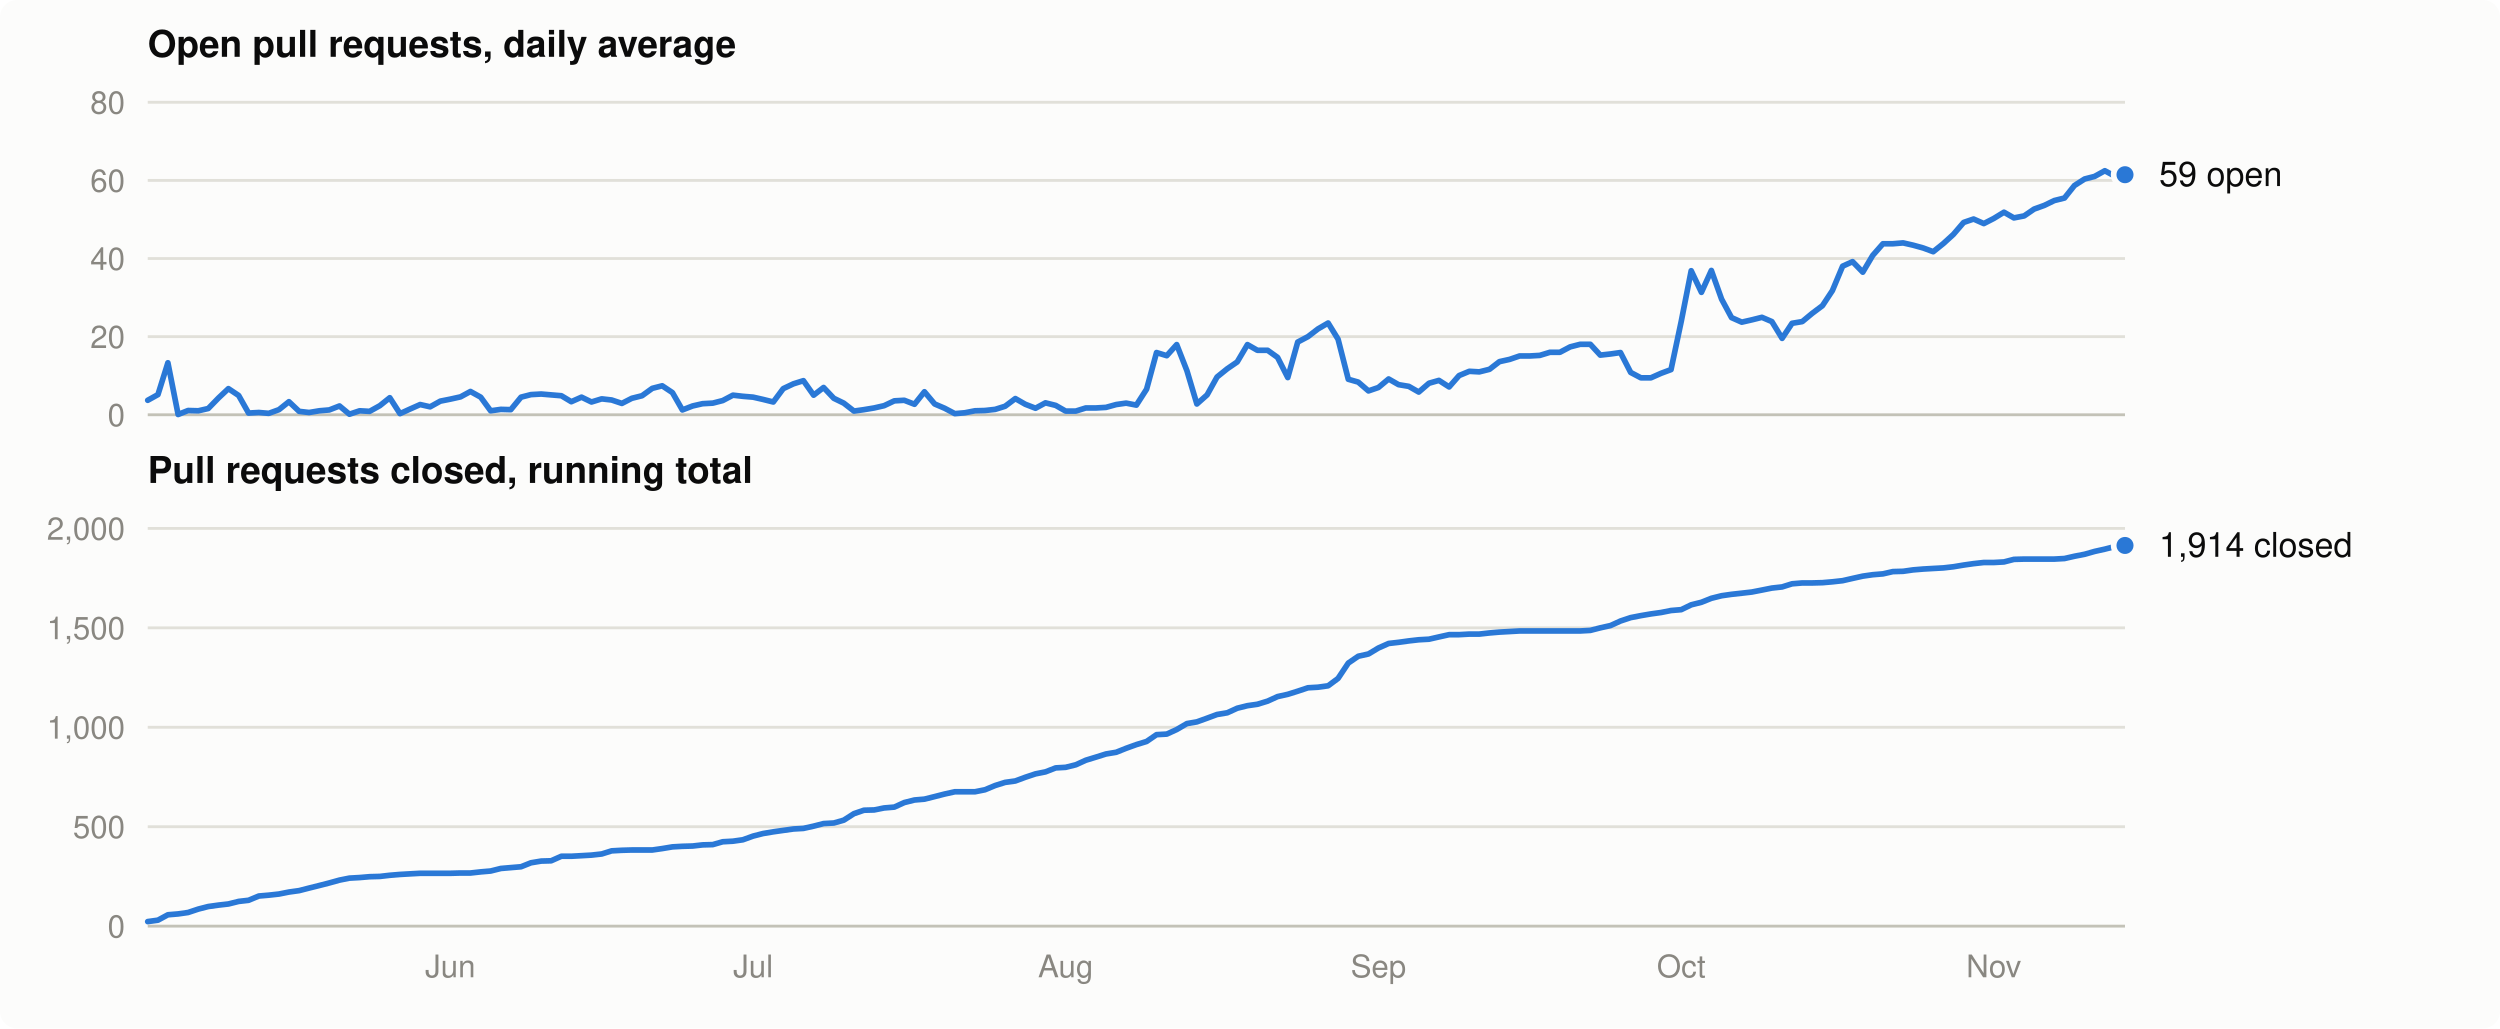
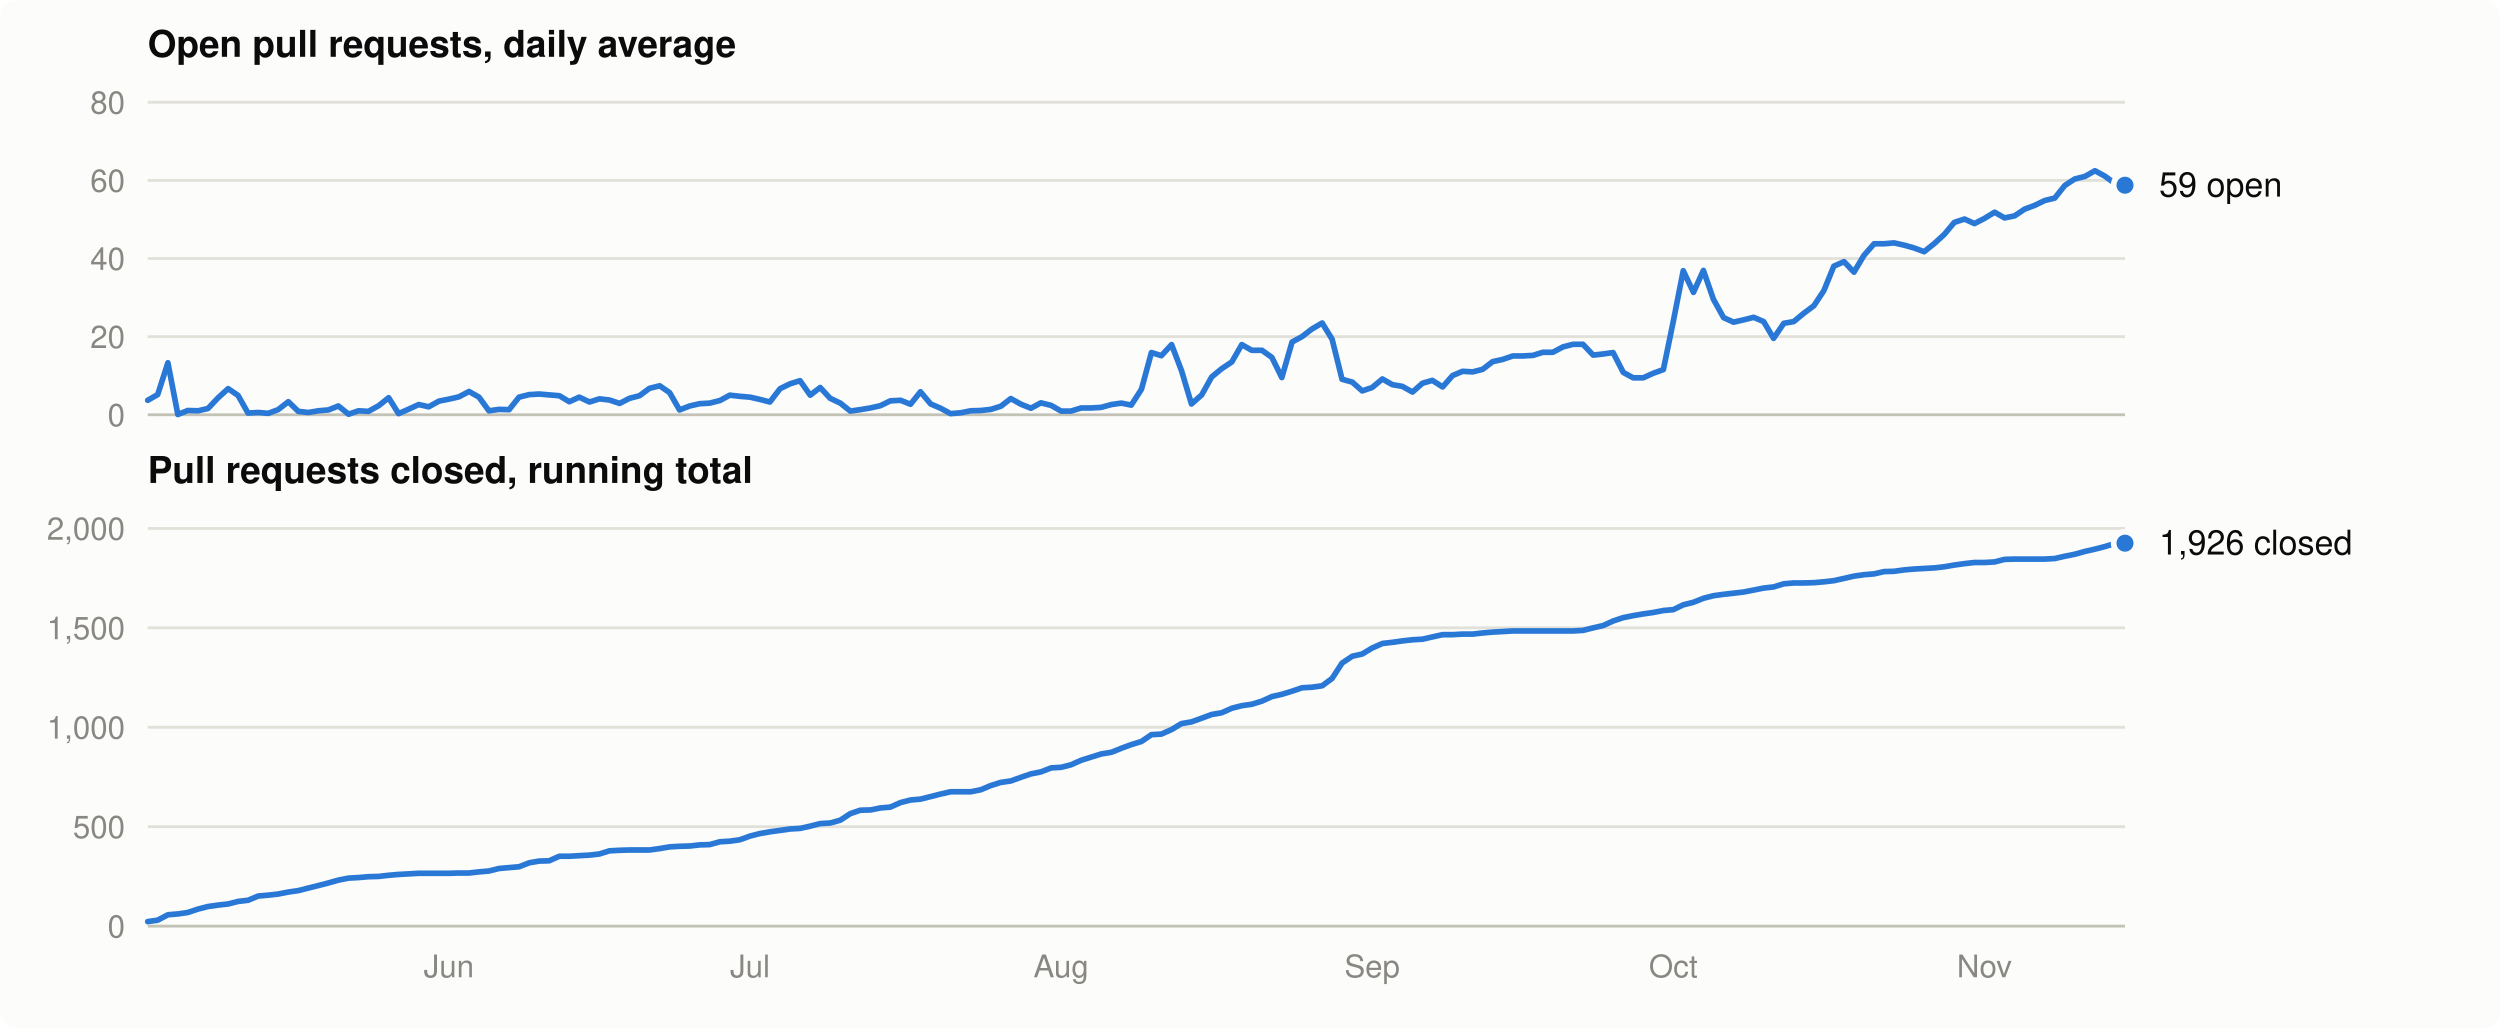
<svg xmlns="http://www.w3.org/2000/svg" width="880" height="362" viewBox="0 0 880 362" role="img" aria-labelledby="t d" font-family="-apple-system, BlinkMacSystemFont, 'Segoe UI', Helvetica, Arial, sans-serif">
  <rect width="100%" height="100%" rx="6" fill="#fcfcfb" />
  <text x="52.0" y="20.0" fill="#0b0b0b" font-size="13" font-weight="600" text-anchor="start">Open pull requests, daily average</text>
  <line x1="52" y1="146.0" x2="748" y2="146.0" stroke="#c3c2b7" stroke-width="1" />
  <text x="44.0" y="150.0" fill="#898781" font-size="11" font-weight="400" text-anchor="end">0</text>
  <line x1="52" y1="118.5" x2="748" y2="118.5" stroke="#e1e0d9" stroke-width="1" />
  <text x="44.0" y="122.5" fill="#898781" font-size="11" font-weight="400" text-anchor="end">20</text>
  <line x1="52" y1="91.0" x2="748" y2="91.0" stroke="#e1e0d9" stroke-width="1" />
  <text x="44.0" y="95.0" fill="#898781" font-size="11" font-weight="400" text-anchor="end">40</text>
  <line x1="52" y1="63.5" x2="748" y2="63.5" stroke="#e1e0d9" stroke-width="1" />
  <text x="44.0" y="67.5" fill="#898781" font-size="11" font-weight="400" text-anchor="end">60</text>
  <line x1="52" y1="36.0" x2="748" y2="36.0" stroke="#e1e0d9" stroke-width="1" />
  <text x="44.0" y="40.0" fill="#898781" font-size="11" font-weight="400" text-anchor="end">80</text>
-   <path d="M52.0,140.9 L55.6,138.9 L59.1,127.7 L62.7,145.9 L66.2,144.5 L69.8,144.6 L73.3,143.8 L76.9,140.1 L80.4,136.8 L84.0,139.2 L87.5,145.4 L91.1,145.2 L94.6,145.5 L98.2,144.2 L101.7,141.4 L105.3,144.8 L108.8,145.2 L112.4,144.6 L115.9,144.3 L119.5,142.9 L123.0,145.8 L126.6,144.6 L130.1,144.8 L133.7,142.8 L137.2,140.0 L140.8,145.6 L144.3,144.0 L147.9,142.4 L151.4,143.2 L155.0,141.2 L158.5,140.5 L162.1,139.7 L165.6,137.8 L169.2,139.8 L172.7,144.6 L176.3,144.1 L179.8,144.2 L183.4,139.8 L186.9,138.9 L190.5,138.7 L194.0,139.0 L197.6,139.3 L201.1,141.4 L204.7,139.8 L208.2,141.5 L211.8,140.4 L215.3,140.8 L218.9,142.0 L222.4,140.2 L226.0,139.3 L229.6,136.7 L233.1,135.8 L236.7,138.2 L240.2,144.3 L243.8,142.9 L247.3,142.1 L250.9,141.9 L254.4,141.0 L258.0,139.1 L261.5,139.5 L265.1,139.8 L268.6,140.6 L272.2,141.5 L275.7,136.8 L279.3,135.1 L282.8,134.0 L286.4,139.1 L289.9,136.4 L293.5,140.2 L297.0,141.9 L300.6,144.7 L304.1,144.2 L307.7,143.6 L311.2,142.8 L314.8,141.1 L318.3,140.9 L321.9,142.3 L325.4,137.9 L329.0,142.2 L332.5,143.7 L336.1,145.6 L339.6,145.3 L343.2,144.6 L346.7,144.5 L350.3,144.1 L353.8,143.0 L357.4,140.3 L360.9,142.3 L364.5,143.7 L368.0,141.8 L371.6,142.7 L375.1,144.7 L378.7,144.7 L382.2,143.6 L385.8,143.6 L389.3,143.4 L392.9,142.4 L396.4,141.9 L400.0,142.6 L403.6,137.0 L407.1,124.1 L410.7,125.2 L414.2,121.3 L417.8,130.5 L421.3,142.2 L424.9,139.0 L428.4,132.7 L432.0,129.8 L435.5,127.4 L439.1,121.3 L442.6,123.3 L446.2,123.3 L449.7,125.8 L453.3,132.9 L456.8,120.4 L460.4,118.5 L463.9,115.8 L467.5,113.7 L471.0,119.4 L474.6,133.5 L478.1,134.5 L481.7,137.6 L485.2,136.4 L488.8,133.4 L492.3,135.4 L495.9,136.0 L499.4,138.0 L503.0,134.9 L506.5,133.9 L510.1,136.2 L513.6,132.2 L517.2,130.7 L520.7,130.9 L524.3,130.0 L527.8,127.3 L531.4,126.5 L534.9,125.3 L538.5,125.3 L542.0,125.1 L545.6,124.0 L549.1,124.0 L552.7,122.1 L556.2,121.2 L559.8,121.2 L563.3,125.0 L566.9,124.6 L570.4,124.1 L574.0,131.1 L577.6,133.0 L581.1,133.0 L584.7,131.4 L588.2,130.1 L591.8,113.1 L595.3,95.3 L598.9,102.9 L602.4,95.2 L606.0,105.3 L609.5,111.8 L613.1,113.4 L616.6,112.6 L620.2,111.7 L623.7,113.2 L627.3,119.1 L630.8,113.8 L634.4,113.2 L637.9,110.3 L641.5,107.6 L645.0,102.3 L648.6,93.7 L652.1,92.1 L655.7,95.8 L659.2,89.9 L662.8,85.8 L666.3,85.8 L669.9,85.5 L673.4,86.3 L677.0,87.3 L680.5,88.6 L684.1,85.7 L687.6,82.5 L691.2,78.3 L694.7,77.1 L698.3,78.7 L701.8,76.9 L705.4,74.7 L708.9,76.7 L712.5,76.0 L716.0,73.6 L719.6,72.3 L723.1,70.6 L726.7,69.7 L730.2,65.3 L733.8,63.0 L737.3,62.1 L740.9,60.1 L744.4,62.0 L748.0,61.5" fill="none" stroke="#2a78d6" stroke-width="2" stroke-linejoin="round" stroke-linecap="round" />
-   <circle cx="748.0" cy="61.5" r="4" fill="#2a78d6" stroke="#fcfcfb" stroke-width="2" />
-   <text x="760.0" y="65.5" fill="#0b0b0b" font-size="12" font-weight="400" text-anchor="start">59 open</text>
+   <path d="M52.0,140.9 L55.5,138.9 L59.1,127.7 L62.6,145.9 L66.1,144.5 L69.7,144.6 L73.2,143.8 L76.7,140.1 L80.3,136.8 L83.8,139.2 L87.3,145.4 L90.9,145.2 L94.4,145.5 L97.9,144.2 L101.5,141.4 L105.0,144.8 L108.5,145.2 L112.1,144.6 L115.6,144.3 L119.1,142.9 L122.7,145.8 L126.2,144.6 L129.7,144.8 L133.3,142.8 L136.8,140.0 L140.3,145.6 L143.9,144.0 L147.4,142.4 L150.9,143.2 L154.5,141.2 L158.0,140.5 L161.5,139.7 L165.1,137.8 L168.6,139.8 L172.1,144.6 L175.7,144.1 L179.2,144.2 L182.7,139.8 L186.3,138.9 L189.8,138.7 L193.3,139.0 L196.9,139.3 L200.4,141.4 L203.9,139.8 L207.5,141.5 L211.0,140.4 L214.5,140.8 L218.1,142.0 L221.6,140.2 L225.1,139.3 L228.6,136.7 L232.2,135.8 L235.7,138.2 L239.2,144.3 L242.8,142.9 L246.3,142.1 L249.8,141.9 L253.4,141.0 L256.9,139.1 L260.4,139.5 L264.0,139.8 L267.5,140.6 L271.0,141.5 L274.6,136.8 L278.1,135.1 L281.6,134.0 L285.2,139.1 L288.7,136.4 L292.2,140.2 L295.8,141.9 L299.3,144.7 L302.8,144.2 L306.4,143.6 L309.9,142.8 L313.4,141.1 L317.0,140.9 L320.5,142.3 L324.0,137.9 L327.6,142.2 L331.1,143.7 L334.6,145.6 L338.2,145.3 L341.7,144.6 L345.2,144.5 L348.8,144.1 L352.3,143.0 L355.8,140.3 L359.4,142.3 L362.9,143.7 L366.4,141.8 L370.0,142.7 L373.5,144.7 L377.0,144.7 L380.6,143.6 L384.1,143.6 L387.6,143.4 L391.2,142.4 L394.7,141.9 L398.2,142.6 L401.8,137.0 L405.3,124.1 L408.8,125.2 L412.4,121.3 L415.9,130.5 L419.4,142.2 L423.0,139.0 L426.5,132.7 L430.0,129.8 L433.6,127.4 L437.1,121.3 L440.6,123.3 L444.2,123.3 L447.7,125.8 L451.2,132.9 L454.8,120.4 L458.3,118.5 L461.8,115.8 L465.4,113.7 L468.9,119.4 L472.4,133.5 L476.0,134.5 L479.5,137.6 L483.0,136.4 L486.6,133.4 L490.1,135.4 L493.6,136.0 L497.2,138.0 L500.7,134.9 L504.2,133.9 L507.8,136.2 L511.3,132.2 L514.8,130.7 L518.4,130.9 L521.9,130.0 L525.4,127.3 L529.0,126.5 L532.5,125.3 L536.0,125.3 L539.6,125.1 L543.1,124.0 L546.6,124.0 L550.2,122.1 L553.7,121.2 L557.2,121.2 L560.8,125.0 L564.3,124.6 L567.8,124.1 L571.4,131.1 L574.9,133.0 L578.4,133.0 L581.9,131.4 L585.5,130.1 L589.0,113.1 L592.5,95.3 L596.1,102.9 L599.6,95.2 L603.1,105.3 L606.7,111.8 L610.2,113.4 L613.7,112.6 L617.3,111.7 L620.8,113.2 L624.3,119.1 L627.9,113.8 L631.4,113.2 L634.9,110.3 L638.5,107.6 L642.0,102.3 L645.5,93.7 L649.1,92.1 L652.6,95.8 L656.1,89.9 L659.7,85.8 L663.2,85.8 L666.7,85.5 L670.3,86.3 L673.8,87.3 L677.3,88.6 L680.9,85.7 L684.4,82.5 L687.9,78.3 L691.5,77.1 L695.0,78.7 L698.5,76.9 L702.1,74.7 L705.6,76.7 L709.1,76.0 L712.7,73.6 L716.2,72.3 L719.7,70.6 L723.3,69.7 L726.8,65.3 L730.3,63.0 L733.9,62.1 L737.4,60.1 L740.9,62.0 L744.5,64.6 L748.0,65.2" fill="none" stroke="#2a78d6" stroke-width="2" stroke-linejoin="round" stroke-linecap="round" />
+   <circle cx="748.0" cy="65.2" r="4" fill="#2a78d6" stroke="#fcfcfb" stroke-width="2" />
+   <text x="760.0" y="69.2" fill="#0b0b0b" font-size="12" font-weight="400" text-anchor="start">59 open</text>
  <text x="52.0" y="170.0" fill="#0b0b0b" font-size="13" font-weight="600" text-anchor="start">Pull requests closed, running total</text>
  <line x1="52" y1="326.0" x2="748" y2="326.0" stroke="#c3c2b7" stroke-width="1" />
  <text x="44.0" y="330.0" fill="#898781" font-size="11" font-weight="400" text-anchor="end">0</text>
  <line x1="52" y1="291.0" x2="748" y2="291.0" stroke="#e1e0d9" stroke-width="1" />
  <text x="44.0" y="295.0" fill="#898781" font-size="11" font-weight="400" text-anchor="end">500</text>
  <line x1="52" y1="256.0" x2="748" y2="256.0" stroke="#e1e0d9" stroke-width="1" />
  <text x="44.0" y="260.0" fill="#898781" font-size="11" font-weight="400" text-anchor="end">1,000</text>
  <line x1="52" y1="221.0" x2="748" y2="221.0" stroke="#e1e0d9" stroke-width="1" />
  <text x="44.0" y="225.0" fill="#898781" font-size="11" font-weight="400" text-anchor="end">1,500</text>
  <line x1="52" y1="186.0" x2="748" y2="186.0" stroke="#e1e0d9" stroke-width="1" />
  <text x="44.0" y="190.0" fill="#898781" font-size="11" font-weight="400" text-anchor="end">2,000</text>
-   <path d="M52.0,324.4 L55.6,323.9 L59.1,322.0 L62.7,321.7 L66.2,321.2 L69.8,320.0 L73.3,319.1 L76.9,318.6 L80.4,318.2 L84.0,317.3 L87.5,316.9 L91.1,315.4 L94.6,315.1 L98.2,314.7 L101.7,314.0 L105.3,313.5 L108.8,312.6 L112.4,311.7 L115.9,310.8 L119.5,309.8 L123.0,309.1 L126.6,308.9 L130.1,308.6 L133.7,308.5 L137.2,308.1 L140.8,307.8 L144.3,307.6 L147.9,307.4 L151.4,307.4 L155.0,307.4 L158.5,307.4 L162.1,307.3 L165.6,307.3 L169.2,306.9 L172.7,306.6 L176.3,305.7 L179.8,305.4 L183.4,305.1 L186.9,303.7 L190.5,303.1 L194.0,303.0 L197.6,301.4 L201.1,301.4 L204.7,301.2 L208.2,301.0 L211.8,300.6 L215.3,299.5 L218.9,299.3 L222.4,299.2 L226.0,299.2 L229.6,299.2 L233.1,298.7 L236.7,298.1 L240.2,297.9 L243.8,297.8 L247.3,297.4 L250.9,297.3 L254.4,296.3 L258.0,296.1 L261.5,295.6 L265.1,294.3 L268.6,293.4 L272.2,292.8 L275.7,292.3 L279.3,291.8 L282.8,291.6 L286.4,290.8 L289.9,289.9 L293.5,289.7 L297.0,288.7 L300.6,286.4 L304.1,285.2 L307.7,285.1 L311.2,284.4 L314.8,284.1 L318.3,282.5 L321.9,281.6 L325.4,281.3 L329.0,280.4 L332.5,279.5 L336.1,278.7 L339.6,278.7 L343.2,278.7 L346.7,278.0 L350.3,276.5 L353.8,275.4 L357.4,274.9 L360.9,273.6 L364.5,272.4 L368.0,271.7 L371.6,270.3 L375.1,270.1 L378.7,269.2 L382.2,267.6 L385.8,266.5 L389.3,265.4 L392.9,264.8 L396.4,263.4 L400.0,262.1 L403.6,261.0 L407.1,258.6 L410.7,258.4 L414.2,256.8 L417.8,254.7 L421.3,254.1 L424.9,252.8 L428.4,251.5 L432.0,250.9 L435.5,249.3 L439.1,248.4 L442.6,247.9 L446.2,246.8 L449.7,245.2 L453.3,244.4 L456.8,243.3 L460.4,242.1 L463.9,241.9 L467.5,241.4 L471.0,238.8 L474.6,233.4 L478.1,231.0 L481.7,230.2 L485.2,228.1 L488.8,226.5 L492.3,226.1 L495.9,225.6 L499.4,225.2 L503.0,225.0 L506.5,224.2 L510.1,223.4 L513.6,223.4 L517.2,223.2 L520.7,223.2 L524.3,222.8 L527.8,222.5 L531.4,222.3 L534.9,222.1 L538.5,222.1 L542.0,222.1 L545.6,222.1 L549.1,222.1 L552.7,222.1 L556.2,222.1 L559.8,221.9 L563.3,221.0 L566.9,220.2 L570.4,218.6 L574.0,217.4 L577.6,216.7 L581.1,216.1 L584.7,215.6 L588.2,214.9 L591.8,214.6 L595.3,212.9 L598.9,212.0 L602.4,210.6 L606.0,209.7 L609.5,209.2 L613.1,208.8 L616.6,208.4 L620.2,207.7 L623.7,207.0 L627.3,206.6 L630.8,205.5 L634.4,205.2 L637.9,205.2 L641.5,205.1 L645.0,204.8 L648.6,204.4 L652.1,203.6 L655.7,202.8 L659.2,202.3 L662.8,202.0 L666.3,201.2 L669.9,201.1 L673.4,200.6 L677.0,200.3 L680.5,200.1 L684.1,199.9 L687.6,199.5 L691.2,198.9 L694.7,198.4 L698.3,198.0 L701.8,198.0 L705.4,197.8 L708.9,196.9 L712.5,196.8 L716.0,196.8 L719.6,196.8 L723.1,196.8 L726.7,196.6 L730.2,195.8 L733.8,195.1 L737.3,194.1 L740.9,193.3 L744.4,192.4 L748.0,192.0" fill="none" stroke="#2a78d6" stroke-width="2" stroke-linejoin="round" stroke-linecap="round" />
-   <circle cx="748.0" cy="192.0" r="4" fill="#2a78d6" stroke="#fcfcfb" stroke-width="2" />
-   <text x="760.0" y="196.0" fill="#0b0b0b" font-size="12" font-weight="400" text-anchor="start">1,914 closed</text>
-   <text x="158.5" y="344.0" fill="#898781" font-size="11" font-weight="400" text-anchor="middle">Jun</text>
-   <text x="265.1" y="344.0" fill="#898781" font-size="11" font-weight="400" text-anchor="middle">Jul</text>
-   <text x="375.1" y="344.0" fill="#898781" font-size="11" font-weight="400" text-anchor="middle">Aug</text>
-   <text x="485.2" y="344.0" fill="#898781" font-size="11" font-weight="400" text-anchor="middle">Sep</text>
-   <text x="591.8" y="344.0" fill="#898781" font-size="11" font-weight="400" text-anchor="middle">Oct</text>
-   <text x="701.8" y="344.0" fill="#898781" font-size="11" font-weight="400" text-anchor="middle">Nov</text>
+   <path d="M52.0,324.4 L55.5,323.9 L59.1,322.0 L62.6,321.7 L66.1,321.2 L69.7,320.0 L73.2,319.1 L76.7,318.6 L80.3,318.2 L83.8,317.3 L87.3,316.9 L90.9,315.4 L94.4,315.1 L97.9,314.7 L101.5,314.0 L105.0,313.5 L108.5,312.6 L112.1,311.7 L115.6,310.8 L119.1,309.8 L122.7,309.1 L126.2,308.9 L129.7,308.6 L133.3,308.5 L136.8,308.1 L140.3,307.8 L143.9,307.6 L147.4,307.4 L150.9,307.4 L154.5,307.4 L158.0,307.4 L161.5,307.3 L165.1,307.3 L168.6,306.9 L172.1,306.6 L175.7,305.7 L179.2,305.4 L182.7,305.1 L186.3,303.7 L189.8,303.1 L193.3,303.0 L196.9,301.4 L200.4,301.4 L203.9,301.2 L207.5,301.0 L211.0,300.6 L214.5,299.5 L218.1,299.3 L221.6,299.2 L225.1,299.2 L228.6,299.2 L232.2,298.7 L235.7,298.1 L239.2,297.9 L242.8,297.8 L246.3,297.4 L249.8,297.3 L253.4,296.3 L256.9,296.1 L260.4,295.6 L264.0,294.3 L267.5,293.4 L271.0,292.8 L274.6,292.3 L278.1,291.8 L281.6,291.6 L285.2,290.8 L288.7,289.9 L292.2,289.7 L295.8,288.7 L299.3,286.4 L302.8,285.2 L306.4,285.1 L309.9,284.4 L313.4,284.1 L317.0,282.5 L320.5,281.6 L324.0,281.3 L327.6,280.4 L331.1,279.5 L334.6,278.7 L338.2,278.7 L341.7,278.7 L345.2,278.0 L348.8,276.5 L352.3,275.4 L355.8,274.9 L359.4,273.6 L362.9,272.4 L366.4,271.7 L370.0,270.3 L373.5,270.1 L377.0,269.2 L380.6,267.6 L384.1,266.5 L387.6,265.4 L391.2,264.8 L394.7,263.4 L398.2,262.1 L401.8,261.0 L405.3,258.6 L408.8,258.4 L412.4,256.8 L415.9,254.7 L419.4,254.1 L423.0,252.8 L426.5,251.5 L430.0,250.9 L433.6,249.3 L437.1,248.4 L440.6,247.9 L444.2,246.8 L447.7,245.2 L451.2,244.4 L454.8,243.3 L458.3,242.1 L461.8,241.9 L465.4,241.4 L468.9,238.8 L472.4,233.4 L476.0,231.0 L479.5,230.2 L483.0,228.1 L486.6,226.5 L490.1,226.1 L493.6,225.6 L497.2,225.2 L500.7,225.0 L504.2,224.2 L507.8,223.4 L511.3,223.4 L514.8,223.2 L518.4,223.2 L521.9,222.8 L525.4,222.5 L529.0,222.3 L532.5,222.1 L536.0,222.1 L539.6,222.1 L543.1,222.1 L546.6,222.1 L550.2,222.1 L553.7,222.1 L557.2,221.9 L560.8,221.0 L564.3,220.2 L567.8,218.6 L571.4,217.4 L574.9,216.7 L578.4,216.1 L581.9,215.6 L585.5,214.9 L589.0,214.6 L592.5,212.9 L596.1,212.0 L599.6,210.6 L603.1,209.7 L606.7,209.2 L610.2,208.8 L613.7,208.4 L617.3,207.7 L620.8,207.0 L624.3,206.6 L627.9,205.5 L631.4,205.2 L634.9,205.2 L638.5,205.1 L642.0,204.8 L645.5,204.4 L649.1,203.6 L652.6,202.8 L656.1,202.3 L659.7,202.0 L663.2,201.2 L666.7,201.1 L670.3,200.6 L673.8,200.3 L677.3,200.1 L680.9,199.9 L684.4,199.5 L687.9,198.9 L691.5,198.4 L695.0,198.0 L698.5,198.0 L702.1,197.8 L705.6,196.9 L709.1,196.8 L712.7,196.8 L716.2,196.8 L719.7,196.8 L723.3,196.6 L726.8,195.8 L730.3,195.1 L733.9,194.1 L737.4,193.3 L740.9,192.4 L744.5,191.3 L748.0,191.2" fill="none" stroke="#2a78d6" stroke-width="2" stroke-linejoin="round" stroke-linecap="round" />
+   <circle cx="748.0" cy="191.2" r="4" fill="#2a78d6" stroke="#fcfcfb" stroke-width="2" />
+   <text x="760.0" y="195.2" fill="#0b0b0b" font-size="12" font-weight="400" text-anchor="start">1,926 closed</text>
+   <text x="158.0" y="344.0" fill="#898781" font-size="11" font-weight="400" text-anchor="middle">Jun</text>
+   <text x="264.0" y="344.0" fill="#898781" font-size="11" font-weight="400" text-anchor="middle">Jul</text>
+   <text x="373.5" y="344.0" fill="#898781" font-size="11" font-weight="400" text-anchor="middle">Aug</text>
+   <text x="483.0" y="344.0" fill="#898781" font-size="11" font-weight="400" text-anchor="middle">Sep</text>
+   <text x="589.0" y="344.0" fill="#898781" font-size="11" font-weight="400" text-anchor="middle">Oct</text>
+   <text x="698.5" y="344.0" fill="#898781" font-size="11" font-weight="400" text-anchor="middle">Nov</text>
</svg>
